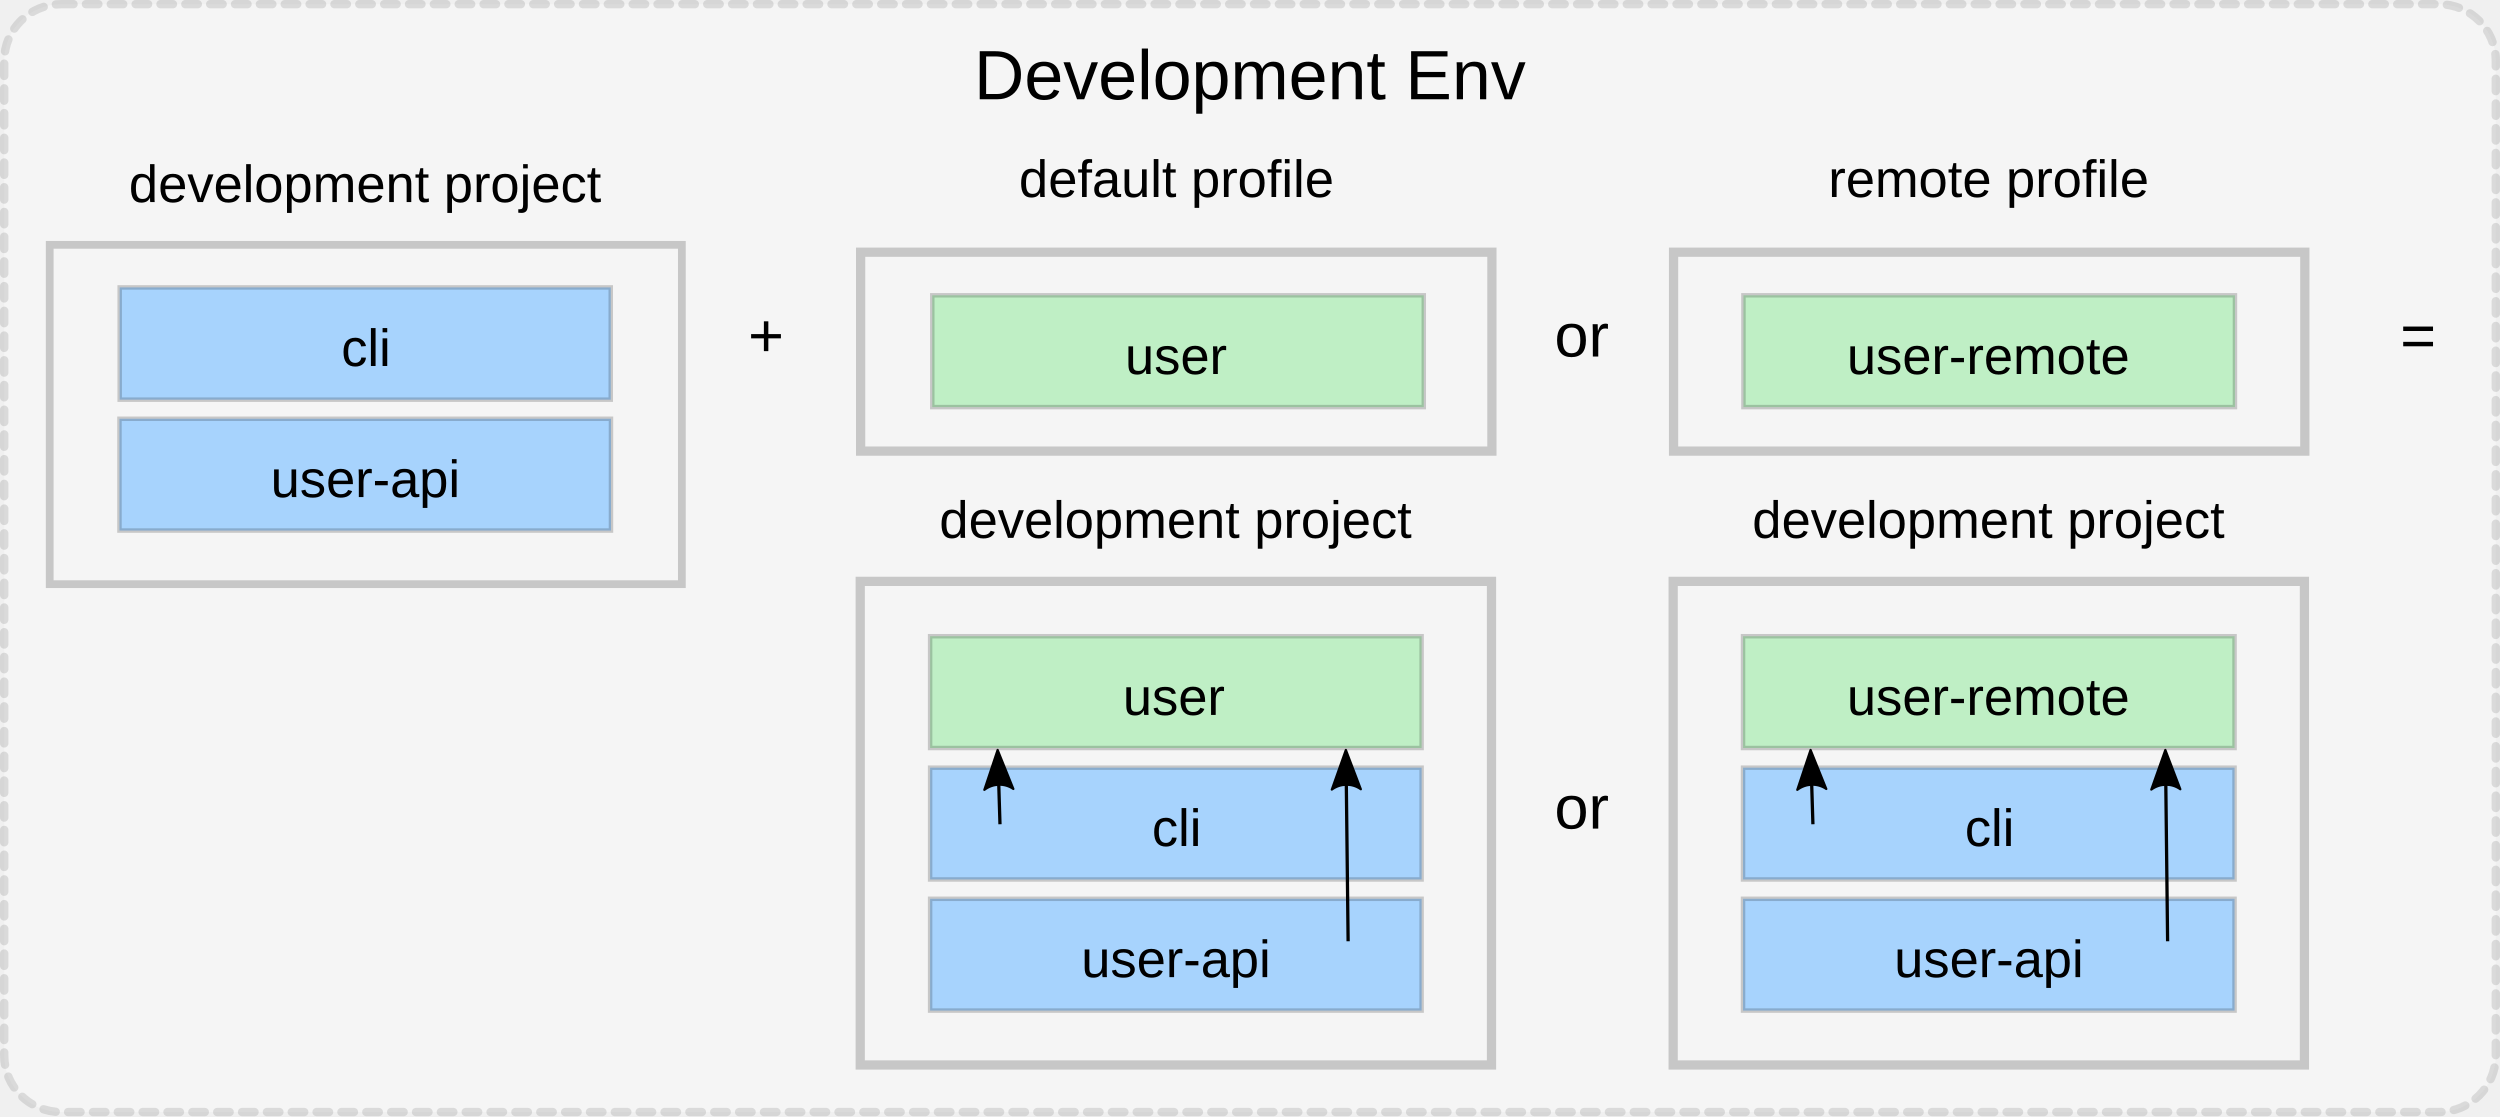
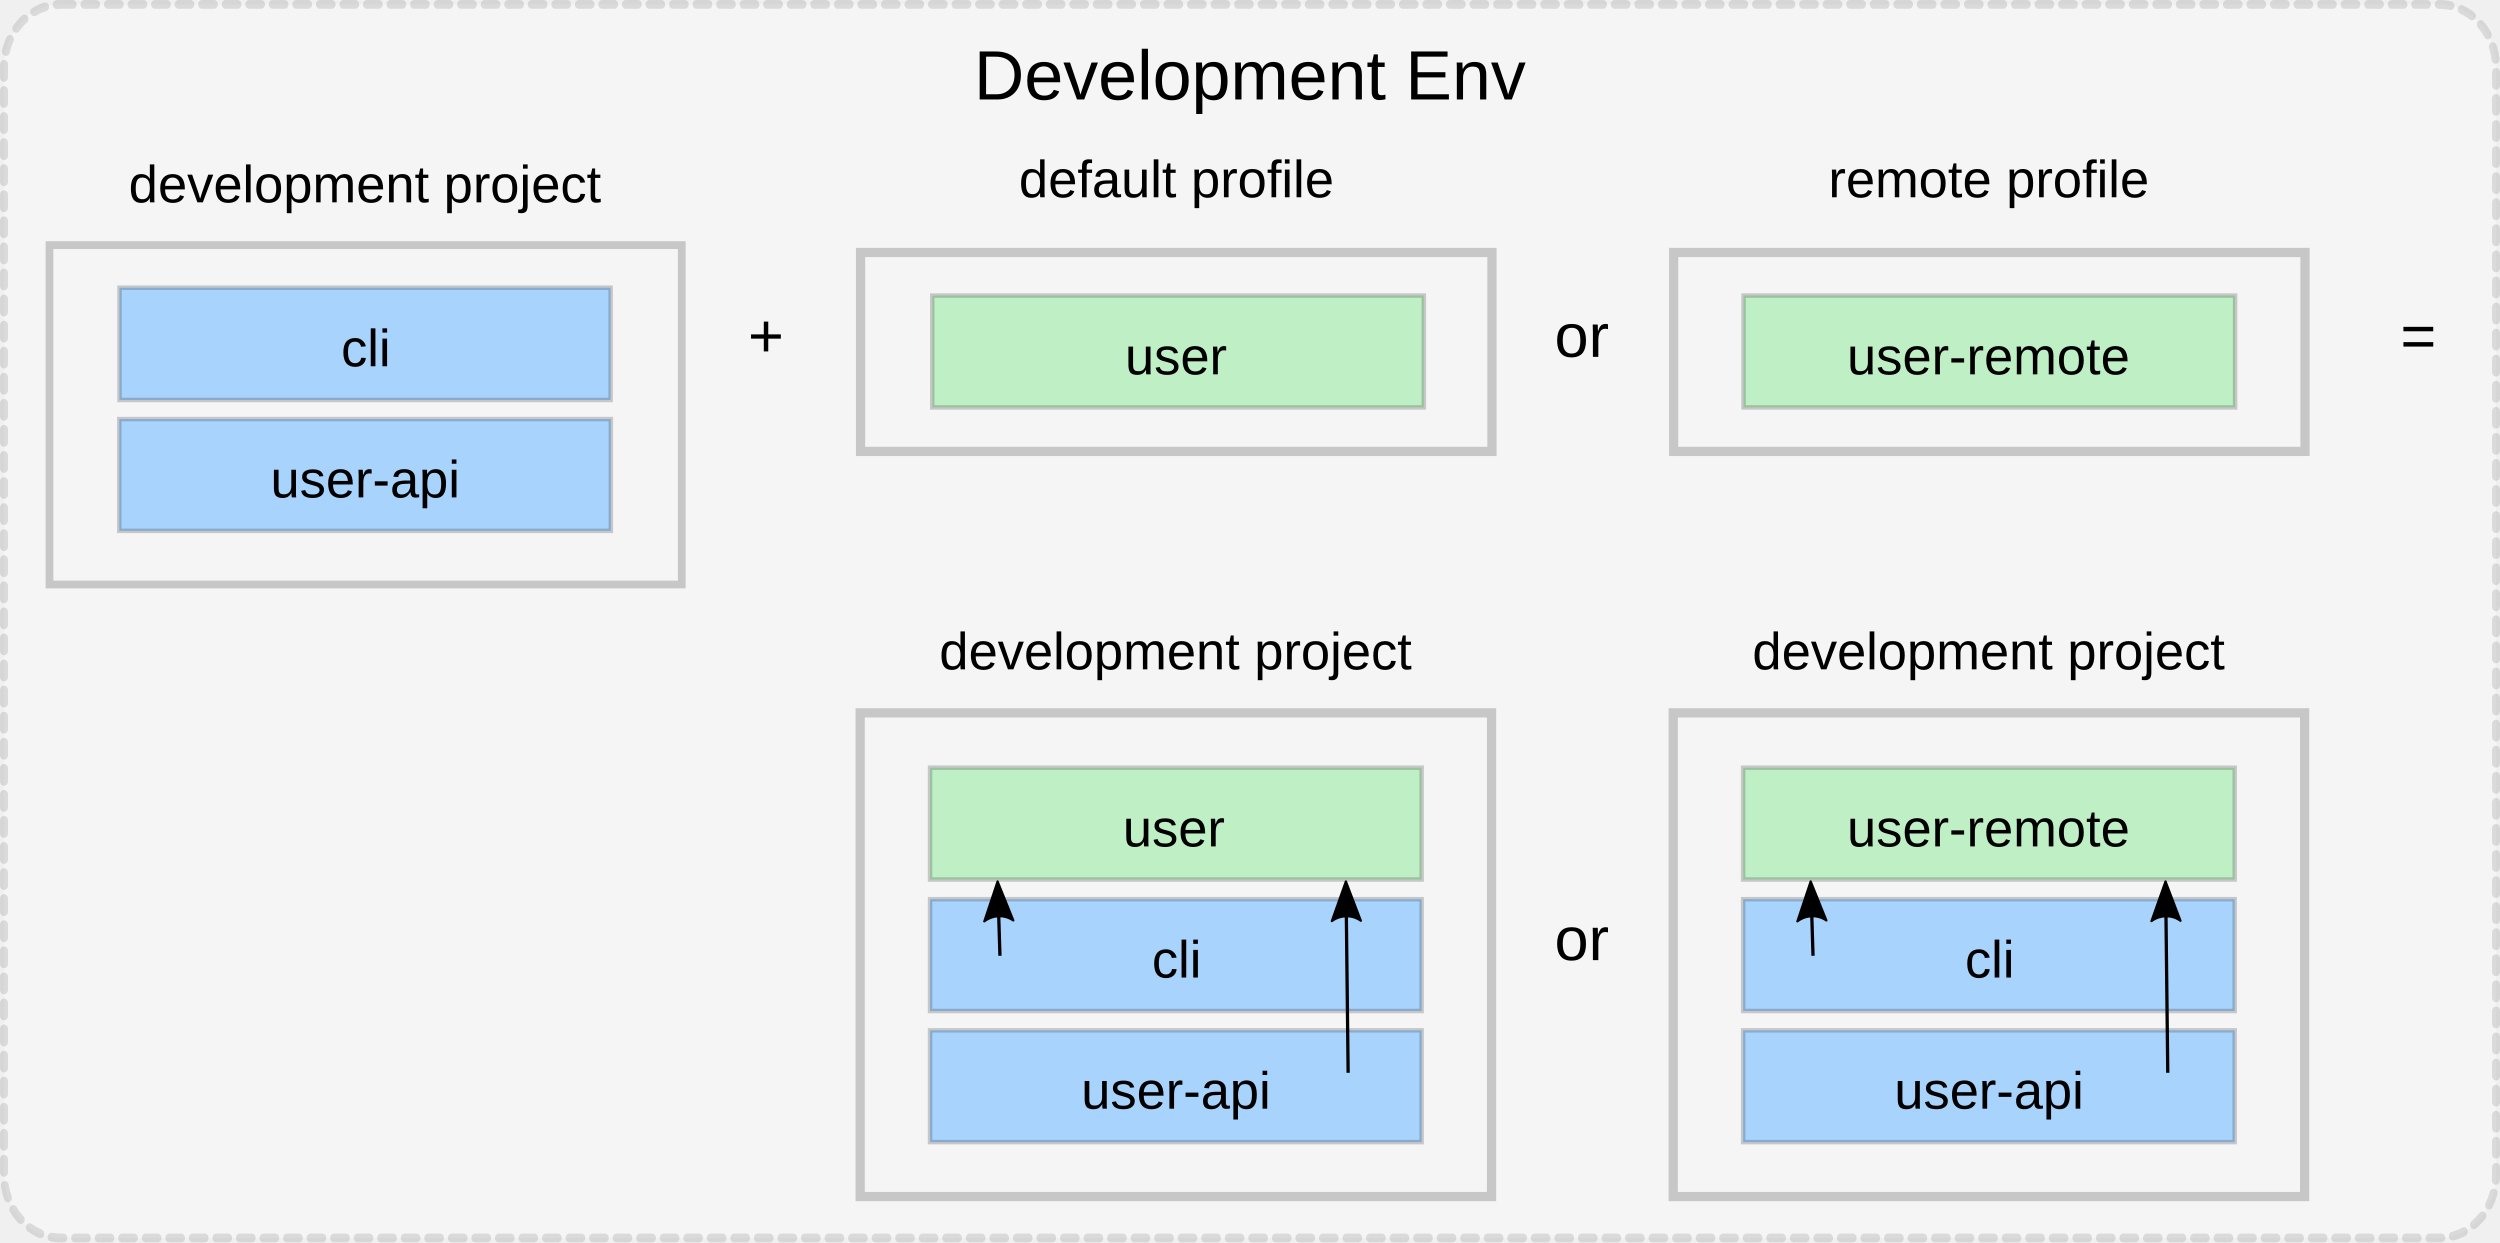
- <svg xmlns="http://www.w3.org/2000/svg" width="201.791mm" height="90.097mm" viewBox="0 0 201.791 90.097" version="1.1" id="svg1">
+ <svg xmlns="http://www.w3.org/2000/svg" width="201.755mm" height="100.264mm" viewBox="0 0 201.755 100.264" version="1.1" id="svg1">
  <defs id="defs1">
    <marker style="overflow:visible" id="marker4650" refX="0" refY="0" orient="auto">
      <path transform="matrix(-1.1,0,0,-1.1,-1.1,0)" d="M 8.719,4.034 -2.207,0.016 8.719,-4.002 c -1.745,2.372 -1.735,5.617 -6e-7,8.035 z" style="fill:#000000;fill-opacity:1;fill-rule:evenodd;stroke:#000000;stroke-width:0.625;stroke-linejoin:round;stroke-opacity:1" id="path4648" />
    </marker>
    <marker style="overflow:visible" id="marker5560" refX="0" refY="0" orient="auto">
      <path transform="matrix(-1.1,0,0,-1.1,-1.1,0)" d="M 8.719,4.034 -2.207,0.016 8.719,-4.002 c -1.745,2.372 -1.735,5.617 -6e-7,8.035 z" style="fill:#000000;fill-opacity:1;fill-rule:evenodd;stroke:#000000;stroke-width:0.625;stroke-linejoin:round;stroke-opacity:1" id="path5558" />
    </marker>
    <marker style="overflow:visible" id="marker5726" refX="0" refY="0" orient="auto">
      <path transform="matrix(-1.1,0,0,-1.1,-1.1,0)" d="M 8.719,4.034 -2.207,0.016 8.719,-4.002 c -1.745,2.372 -1.735,5.617 -6e-7,8.035 z" style="fill:#000000;fill-opacity:1;fill-rule:evenodd;stroke:#000000;stroke-width:0.625;stroke-linejoin:round;stroke-opacity:1" id="path5724" />
    </marker>
    <marker style="overflow:visible" id="marker5716" refX="0" refY="0" orient="auto">
      <path transform="matrix(-1.1,0,0,-1.1,-1.1,0)" d="M 8.719,4.034 -2.207,0.016 8.719,-4.002 c -1.745,2.372 -1.735,5.617 -6e-7,8.035 z" style="fill:#000000;fill-opacity:1;fill-rule:evenodd;stroke:#000000;stroke-width:0.625;stroke-linejoin:round;stroke-opacity:1" id="path5714" />
    </marker>
  </defs>
-   <g id="layer1" transform="translate(-0.5998301,-32.40407)">
-     <path id="rect4" style="opacity:0.58;fill:#ffffff;fill-opacity:0.58;stroke:#000000;stroke-width:0.677;stroke-linecap:round;stroke-linejoin:round;stroke-dasharray:1.003, 1.003;stroke-dashoffset:0;stroke-opacity:0.188" d="M 5.755,34.026 H 197.683 a 4.592,4.592 45 0 1 4.592,4.592 V 119.337 a 4.592,4.592 135 0 1 -4.592,4.592 H 5.755 A 4.592,4.592 45 0 1 1.163,119.337 V 38.618 a 4.592,4.592 135 0 1 4.592,-4.592 z" transform="matrix(1,0,0,0.9946662,-0.2237579,-1.10398)" />
+   <g id="layer1" transform="translate(-0.6175365,-32.38552)">
+     <path id="rect4" style="opacity:0.58;fill:#ffffff;fill-opacity:0.58;stroke:#000000;stroke-width:0.641;stroke-linecap:round;stroke-linejoin:round;stroke-dasharray:0.95, 0.95;stroke-dashoffset:0;stroke-opacity:0.188" d="M 5.755,34.026 H 197.683 a 4.592,4.592 45 0 1 4.592,4.592 V 119.337 a 4.592,4.592 135 0 1 -4.592,4.592 H 5.755 A 4.592,4.592 45 0 1 1.163,119.337 V 38.618 a 4.592,4.592 135 0 1 4.592,-4.592 z" transform="matrix(1,0,0,1.10734,-0.2237579,-4.937843)" />
    <rect style="fill:none;fill-opacity:1;stroke:#000000;stroke-width:0.625;stroke-miterlimit:4;stroke-dasharray:none;stroke-opacity:0.19" id="rect4094" width="51.025" height="27.39" x="4.612" y="52.166" />
    <rect style="fill:#a7d3fd;fill-opacity:1;stroke:#000000;stroke-width:0.363;stroke-opacity:0.19" id="rect4102" width="39.637" height="9.061" x="10.261" y="55.603" />
    <text xml:space="preserve" style="font-style:normal;font-variant:normal;font-weight:normal;font-stretch:normal;font-size:4.233px;line-height:1.25;font-family:Arial;-inkscape-font-specification:'Arial, Normal';font-variant-ligatures:normal;font-variant-caps:normal;font-variant-numeric:normal;font-variant-east-asian:normal;fill:#000000;fill-opacity:1;stroke:none;stroke-width:0.265" x="28.142" y="61.945" id="text4106">
      <tspan id="tspan4104" x="28.142" y="61.945" style="font-style:normal;font-variant:normal;font-weight:normal;font-stretch:normal;font-size:4.233px;font-family:Arial;-inkscape-font-specification:'Arial, Normal';font-variant-ligatures:normal;font-variant-caps:normal;font-variant-numeric:normal;font-variant-east-asian:normal;stroke-width:0.265">cli</tspan>
    </text>
    <text xml:space="preserve" style="font-style:normal;font-variant:normal;font-weight:normal;font-stretch:normal;font-size:4.233px;line-height:1.25;font-family:Arial;-inkscape-font-specification:'Arial, Normal';font-variant-ligatures:normal;font-variant-caps:normal;font-variant-numeric:normal;font-variant-east-asian:normal;fill:#000000;fill-opacity:1;stroke:none;stroke-width:0.265" x="11.006" y="48.716" id="text4110">
      <tspan id="tspan4108" x="11.006" y="48.716" style="font-style:normal;font-variant:normal;font-weight:normal;font-stretch:normal;font-size:4.233px;font-family:Arial;-inkscape-font-specification:'Arial, Normal';font-variant-ligatures:normal;font-variant-caps:normal;font-variant-numeric:normal;font-variant-east-asian:normal;stroke-width:0.265">development project</tspan>
    </text>
    <rect style="fill:none;fill-opacity:1;stroke:#000000;stroke-width:0.746;stroke-miterlimit:4;stroke-dasharray:none;stroke-opacity:0.19" id="rect4218" width="50.954" height="16.055" x="70.067" y="52.761" />
    <rect style="fill:#bfefc5;fill-opacity:1;stroke:#000000;stroke-width:0.362;stroke-opacity:0.19" id="rect4220" width="39.672" height="9.024" x="75.85" y="56.24" />
    <text xml:space="preserve" style="font-style:normal;font-variant:normal;font-weight:normal;font-stretch:normal;font-size:4.233px;line-height:1.25;font-family:Arial;-inkscape-font-specification:'Arial, Normal';font-variant-ligatures:normal;font-variant-caps:normal;font-variant-numeric:normal;font-variant-east-asian:normal;fill:#000000;fill-opacity:1;stroke:none;stroke-width:0.265" x="91.404" y="62.592" id="text4224">
      <tspan id="tspan4222" x="91.404" y="62.592" style="font-style:normal;font-variant:normal;font-weight:normal;font-stretch:normal;font-size:4.233px;font-family:Arial;-inkscape-font-specification:'Arial, Normal';font-variant-ligatures:normal;font-variant-caps:normal;font-variant-numeric:normal;font-variant-east-asian:normal;stroke-width:0.265">user</tspan>
    </text>
    <text xml:space="preserve" style="font-style:normal;font-variant:normal;font-weight:normal;font-stretch:normal;font-size:4.233px;line-height:1.25;font-family:Arial;-inkscape-font-specification:'Arial, Normal';font-variant-ligatures:normal;font-variant-caps:normal;font-variant-numeric:normal;font-variant-east-asian:normal;fill:#000000;fill-opacity:1;stroke:none;stroke-width:0.265" x="82.851" y="48.304" id="text4234">
      <tspan id="tspan4232" x="82.851" y="48.304" style="font-style:normal;font-variant:normal;font-weight:normal;font-stretch:normal;font-size:4.233px;font-family:Arial;-inkscape-font-specification:'Arial, Normal';font-variant-ligatures:normal;font-variant-caps:normal;font-variant-numeric:normal;font-variant-east-asian:normal;stroke-width:0.265">default profile</tspan>
    </text>
    <rect style="fill:none;fill-opacity:1;stroke:#000000;stroke-width:0.746;stroke-miterlimit:4;stroke-dasharray:none;stroke-opacity:0.19" id="rect4344" width="50.954" height="16.055" x="135.684" y="52.761" />
    <rect style="fill:#bfefc5;fill-opacity:1;stroke:#000000;stroke-width:0.362;stroke-opacity:0.19" id="rect4346" width="39.672" height="9.024" x="141.325" y="56.24" />
    <text xml:space="preserve" style="font-style:normal;font-variant:normal;font-weight:normal;font-stretch:normal;font-size:4.233px;line-height:1.25;font-family:Arial;-inkscape-font-specification:'Arial, Normal';font-variant-ligatures:normal;font-variant-caps:normal;font-variant-numeric:normal;font-variant-east-asian:normal;fill:#000000;fill-opacity:1;stroke:none;stroke-width:0.265" x="149.671" y="62.592" id="text4350">
      <tspan id="tspan4348" x="149.671" y="62.592" style="font-style:normal;font-variant:normal;font-weight:normal;font-stretch:normal;font-size:4.233px;font-family:Arial;-inkscape-font-specification:'Arial, Normal';font-variant-ligatures:normal;font-variant-caps:normal;font-variant-numeric:normal;font-variant-east-asian:normal;stroke-width:0.265">user-remote</tspan>
    </text>
    <text xml:space="preserve" style="font-style:normal;font-variant:normal;font-weight:normal;font-stretch:normal;font-size:4.233px;line-height:1.25;font-family:Arial;-inkscape-font-specification:'Arial, Normal';font-variant-ligatures:normal;font-variant-caps:normal;font-variant-numeric:normal;font-variant-east-asian:normal;fill:#000000;fill-opacity:1;stroke:none;stroke-width:0.265" x="148.17" y="48.304" id="text4354">
      <tspan id="tspan4352" x="148.17" y="48.304" style="font-style:normal;font-variant:normal;font-weight:normal;font-stretch:normal;font-size:4.233px;font-family:Arial;-inkscape-font-specification:'Arial, Normal';font-variant-ligatures:normal;font-variant-caps:normal;font-variant-numeric:normal;font-variant-east-asian:normal;stroke-width:0.265">remote profile</tspan>
    </text>
    <text xml:space="preserve" style="font-style:normal;font-variant:normal;font-weight:normal;font-stretch:normal;font-size:5.644px;line-height:1.25;font-family:Arial;-inkscape-font-specification:'Arial, Normal';font-variant-ligatures:normal;font-variant-caps:normal;font-variant-numeric:normal;font-variant-east-asian:normal;fill:#000000;fill-opacity:1;stroke:none;stroke-width:0.265" x="79.21" y="40.416" id="text4560">
      <tspan id="tspan4558" x="79.21" y="40.416" style="font-style:normal;font-variant:normal;font-weight:normal;font-stretch:normal;font-size:5.644px;font-family:Arial;-inkscape-font-specification:'Arial, Normal';font-variant-ligatures:normal;font-variant-caps:normal;font-variant-numeric:normal;font-variant-east-asian:normal;stroke-width:0.265">Development Env</tspan>
    </text>
    <text xml:space="preserve" style="font-style:normal;font-variant:normal;font-weight:normal;font-stretch:normal;font-size:4.939px;line-height:1.25;font-family:Arial;-inkscape-font-specification:'Arial, Normal';font-variant-ligatures:normal;font-variant-caps:normal;font-variant-numeric:normal;font-variant-east-asian:normal;fill:#000000;fill-opacity:1;stroke:none;stroke-width:0.265" x="60.991" y="61.184" id="text4616">
      <tspan id="tspan4614" x="60.991" y="61.184" style="font-style:normal;font-variant:normal;font-weight:normal;font-stretch:normal;font-size:4.939px;font-family:Arial;-inkscape-font-specification:'Arial, Normal';font-variant-ligatures:normal;font-variant-caps:normal;font-variant-numeric:normal;font-variant-east-asian:normal;stroke-width:0.265">+</tspan>
    </text>
    <text xml:space="preserve" style="font-style:normal;font-variant:normal;font-weight:normal;font-stretch:normal;font-size:4.939px;line-height:1.25;font-family:Arial;-inkscape-font-specification:'Arial, Normal';font-variant-ligatures:normal;font-variant-caps:normal;font-variant-numeric:normal;font-variant-east-asian:normal;fill:#000000;fill-opacity:1;stroke:none;stroke-width:0.265" x="194.342" y="61.184" id="text4620">
      <tspan id="tspan4618" x="194.342" y="61.184" style="font-style:normal;font-variant:normal;font-weight:normal;font-stretch:normal;font-size:4.939px;font-family:Arial;-inkscape-font-specification:'Arial, Normal';font-variant-ligatures:normal;font-variant-caps:normal;font-variant-numeric:normal;font-variant-east-asian:normal;stroke-width:0.265">=</tspan>
    </text>
-     <rect style="fill:#a7d3fd;fill-opacity:1;stroke:#000000;stroke-width:0.362;stroke-opacity:0.19" id="rect4636" width="39.672" height="9.024" x="75.675" y="94.368" />
-     <text xml:space="preserve" style="font-style:normal;font-variant:normal;font-weight:normal;font-stretch:normal;font-size:4.233px;line-height:1.25;font-family:Arial;-inkscape-font-specification:'Arial, Normal';font-variant-ligatures:normal;font-variant-caps:normal;font-variant-numeric:normal;font-variant-east-asian:normal;fill:#000000;fill-opacity:1;stroke:none;stroke-width:0.265" x="93.573" y="100.691" id="text4640">
-       <tspan id="tspan4638" x="93.573" y="100.691" style="font-style:normal;font-variant:normal;font-weight:normal;font-stretch:normal;font-size:4.233px;font-family:Arial;-inkscape-font-specification:'Arial, Normal';font-variant-ligatures:normal;font-variant-caps:normal;font-variant-numeric:normal;font-variant-east-asian:normal;stroke-width:0.265">cli</tspan>
-     </text>
-     <text xml:space="preserve" style="font-style:normal;font-variant:normal;font-weight:normal;font-stretch:normal;font-size:4.233px;line-height:1.25;font-family:Arial;-inkscape-font-specification:'Arial, Normal';font-variant-ligatures:normal;font-variant-caps:normal;font-variant-numeric:normal;font-variant-east-asian:normal;fill:#000000;fill-opacity:1;stroke:none;stroke-width:0.265" x="76.425" y="75.821" id="text4644">
-       <tspan id="tspan4642" x="76.425" y="75.821" style="font-style:normal;font-variant:normal;font-weight:normal;font-stretch:normal;font-size:4.233px;font-family:Arial;-inkscape-font-specification:'Arial, Normal';font-variant-ligatures:normal;font-variant-caps:normal;font-variant-numeric:normal;font-variant-east-asian:normal;stroke-width:0.265">development project</tspan>
-     </text>
-     <path style="fill:none;stroke:#000000;stroke-width:0.265;stroke-linecap:butt;stroke-linejoin:miter;stroke-miterlimit:4;stroke-dasharray:none;stroke-opacity:1;marker-end:url(#marker4650)" d="M 81.315,98.935 81.141,93.289" id="path4646" />
-     <rect style="fill:#bfefc5;fill-opacity:1;stroke:#000000;stroke-width:0.362;stroke-opacity:0.19" id="rect4748" width="39.672" height="9.024" x="75.675" y="83.757" />
-     <text xml:space="preserve" style="font-style:normal;font-variant:normal;font-weight:normal;font-stretch:normal;font-size:4.233px;line-height:1.25;font-family:Arial;-inkscape-font-specification:'Arial, Normal';font-variant-ligatures:normal;font-variant-caps:normal;font-variant-numeric:normal;font-variant-east-asian:normal;fill:#000000;fill-opacity:1;stroke:none;stroke-width:0.265" x="91.229" y="90.108" id="text4752">
-       <tspan id="tspan4750" x="91.229" y="90.108" style="font-style:normal;font-variant:normal;font-weight:normal;font-stretch:normal;font-size:4.233px;font-family:Arial;-inkscape-font-specification:'Arial, Normal';font-variant-ligatures:normal;font-variant-caps:normal;font-variant-numeric:normal;font-variant-east-asian:normal;stroke-width:0.265">user</tspan>
-     </text>
-     <text xml:space="preserve" style="font-style:normal;font-variant:normal;font-weight:normal;font-stretch:normal;font-size:4.939px;line-height:1.25;font-family:Arial;-inkscape-font-specification:'Arial, Normal';font-variant-ligatures:normal;font-variant-caps:normal;font-variant-numeric:normal;font-variant-east-asian:normal;fill:#000000;fill-opacity:1;stroke:none;stroke-width:0.265" x="126.079" y="99.284" id="text4756">
-       <tspan id="tspan4754" x="126.079" y="99.284" style="font-style:normal;font-variant:normal;font-weight:normal;font-stretch:normal;font-size:4.939px;font-family:Arial;-inkscape-font-specification:'Arial, Normal';font-variant-ligatures:normal;font-variant-caps:normal;font-variant-numeric:normal;font-variant-east-asian:normal;stroke-width:0.265">or</tspan>
-     </text>
    <text xml:space="preserve" style="font-style:normal;font-variant:normal;font-weight:normal;font-stretch:normal;font-size:4.939px;line-height:1.25;font-family:Arial;-inkscape-font-specification:'Arial, Normal';font-variant-ligatures:normal;font-variant-caps:normal;font-variant-numeric:normal;font-variant-east-asian:normal;fill:#000000;fill-opacity:1;stroke:none;stroke-width:0.265" x="126.079" y="61.184" id="text5448">
      <tspan id="tspan5446" x="126.079" y="61.184" style="font-style:normal;font-variant:normal;font-weight:normal;font-stretch:normal;font-size:4.939px;font-family:Arial;-inkscape-font-specification:'Arial, Normal';font-variant-ligatures:normal;font-variant-caps:normal;font-variant-numeric:normal;font-variant-east-asian:normal;stroke-width:0.265">or</tspan>
    </text>
    <rect style="fill:#a7d3fd;fill-opacity:1;stroke:#000000;stroke-width:0.362;stroke-opacity:0.19" id="rect5524" width="39.672" height="9.024" x="10.243" y="66.205" />
    <text xml:space="preserve" style="font-style:normal;font-variant:normal;font-weight:normal;font-stretch:normal;font-size:4.233px;line-height:1.25;font-family:Arial;-inkscape-font-specification:'Arial, Normal';font-variant-ligatures:normal;font-variant-caps:normal;font-variant-numeric:normal;font-variant-east-asian:normal;fill:#000000;fill-opacity:1;stroke:none;stroke-width:0.265" x="22.441" y="72.529" id="text5528">
      <tspan id="tspan5526" x="22.441" y="72.529" style="font-style:normal;font-variant:normal;font-weight:normal;font-stretch:normal;font-size:4.233px;font-family:Arial;-inkscape-font-specification:'Arial, Normal';font-variant-ligatures:normal;font-variant-caps:normal;font-variant-numeric:normal;font-variant-east-asian:normal;stroke-width:0.265">user-api</tspan>
    </text>
-     <rect style="fill:none;fill-opacity:1;stroke:#000000;stroke-width:0.746;stroke-miterlimit:4;stroke-dasharray:none;stroke-opacity:0.19" id="rect5530" width="50.954" height="39.034" x="70.034" y="79.331" />
-     <rect style="fill:#a7d3fd;fill-opacity:1;stroke:#000000;stroke-width:0.362;stroke-opacity:0.19" id="rect5532" width="39.672" height="9.024" x="75.675" y="104.951" />
-     <text xml:space="preserve" style="font-style:normal;font-variant:normal;font-weight:normal;font-stretch:normal;font-size:4.233px;line-height:1.25;font-family:Arial;-inkscape-font-specification:'Arial, Normal';font-variant-ligatures:normal;font-variant-caps:normal;font-variant-numeric:normal;font-variant-east-asian:normal;fill:#000000;fill-opacity:1;stroke:none;stroke-width:0.265" x="87.872" y="111.275" id="text5536">
-       <tspan id="tspan5534" x="87.872" y="111.275" style="font-style:normal;font-variant:normal;font-weight:normal;font-stretch:normal;font-size:4.233px;font-family:Arial;-inkscape-font-specification:'Arial, Normal';font-variant-ligatures:normal;font-variant-caps:normal;font-variant-numeric:normal;font-variant-east-asian:normal;stroke-width:0.265">user-api</tspan>
-     </text>
-     <path style="fill:none;stroke:#000000;stroke-width:0.265;stroke-linecap:butt;stroke-linejoin:miter;stroke-miterlimit:4;stroke-dasharray:none;stroke-opacity:1;marker-end:url(#marker5560)" d="M 109.415,108.38 109.242,93.289" id="path5556" />
-     <rect style="fill:#a7d3fd;fill-opacity:1;stroke:#000000;stroke-width:0.362;stroke-opacity:0.19" id="rect5686" width="39.672" height="9.024" x="141.292" y="94.368" />
-     <text xml:space="preserve" style="font-style:normal;font-variant:normal;font-weight:normal;font-stretch:normal;font-size:4.233px;line-height:1.25;font-family:Arial;-inkscape-font-specification:'Arial, Normal';font-variant-ligatures:normal;font-variant-caps:normal;font-variant-numeric:normal;font-variant-east-asian:normal;fill:#000000;fill-opacity:1;stroke:none;stroke-width:0.265" x="159.19" y="100.691" id="text5690">
-       <tspan id="tspan5688" x="159.19" y="100.691" style="font-style:normal;font-variant:normal;font-weight:normal;font-stretch:normal;font-size:4.233px;font-family:Arial;-inkscape-font-specification:'Arial, Normal';font-variant-ligatures:normal;font-variant-caps:normal;font-variant-numeric:normal;font-variant-east-asian:normal;stroke-width:0.265">cli</tspan>
-     </text>
-     <text xml:space="preserve" style="font-style:normal;font-variant:normal;font-weight:normal;font-stretch:normal;font-size:4.233px;line-height:1.25;font-family:Arial;-inkscape-font-specification:'Arial, Normal';font-variant-ligatures:normal;font-variant-caps:normal;font-variant-numeric:normal;font-variant-east-asian:normal;fill:#000000;fill-opacity:1;stroke:none;stroke-width:0.265" x="142.042" y="75.821" id="text5694">
-       <tspan id="tspan5692" x="142.042" y="75.821" style="font-style:normal;font-variant:normal;font-weight:normal;font-stretch:normal;font-size:4.233px;font-family:Arial;-inkscape-font-specification:'Arial, Normal';font-variant-ligatures:normal;font-variant-caps:normal;font-variant-numeric:normal;font-variant-east-asian:normal;stroke-width:0.265">development project</tspan>
-     </text>
-     <path style="fill:none;stroke:#000000;stroke-width:0.265;stroke-linecap:butt;stroke-linejoin:miter;stroke-miterlimit:4;stroke-dasharray:none;stroke-opacity:1;marker-end:url(#marker5726)" d="M 146.932,98.935 146.758,93.289" id="path5696" />
-     <rect style="fill:#bfefc5;fill-opacity:1;stroke:#000000;stroke-width:0.362;stroke-opacity:0.19" id="rect5698" width="39.672" height="9.024" x="141.292" y="83.757" />
-     <text xml:space="preserve" style="font-style:normal;font-variant:normal;font-weight:normal;font-stretch:normal;font-size:4.233px;line-height:1.25;font-family:Arial;-inkscape-font-specification:'Arial, Normal';font-variant-ligatures:normal;font-variant-caps:normal;font-variant-numeric:normal;font-variant-east-asian:normal;fill:#000000;fill-opacity:1;stroke:none;stroke-width:0.265" x="149.671" y="90.108" id="text5702">
-       <tspan id="tspan5700" x="149.671" y="90.108" style="font-style:normal;font-variant:normal;font-weight:normal;font-stretch:normal;font-size:4.233px;font-family:Arial;-inkscape-font-specification:'Arial, Normal';font-variant-ligatures:normal;font-variant-caps:normal;font-variant-numeric:normal;font-variant-east-asian:normal;stroke-width:0.265">user-remote</tspan>
-     </text>
-     <rect style="fill:none;fill-opacity:1;stroke:#000000;stroke-width:0.746;stroke-miterlimit:4;stroke-dasharray:none;stroke-opacity:0.19" id="rect5704" width="50.954" height="39.034" x="135.651" y="79.331" />
-     <rect style="fill:#a7d3fd;fill-opacity:1;stroke:#000000;stroke-width:0.362;stroke-opacity:0.19" id="rect5706" width="39.672" height="9.024" x="141.292" y="104.951" />
-     <text xml:space="preserve" style="font-style:normal;font-variant:normal;font-weight:normal;font-stretch:normal;font-size:4.233px;line-height:1.25;font-family:Arial;-inkscape-font-specification:'Arial, Normal';font-variant-ligatures:normal;font-variant-caps:normal;font-variant-numeric:normal;font-variant-east-asian:normal;fill:#000000;fill-opacity:1;stroke:none;stroke-width:0.265" x="153.489" y="111.275" id="text5710">
-       <tspan id="tspan5708" x="153.489" y="111.275" style="font-style:normal;font-variant:normal;font-weight:normal;font-stretch:normal;font-size:4.233px;font-family:Arial;-inkscape-font-specification:'Arial, Normal';font-variant-ligatures:normal;font-variant-caps:normal;font-variant-numeric:normal;font-variant-east-asian:normal;stroke-width:0.265">user-api</tspan>
-     </text>
-     <path style="fill:none;stroke:#000000;stroke-width:0.265;stroke-linecap:butt;stroke-linejoin:miter;stroke-miterlimit:4;stroke-dasharray:none;stroke-opacity:1;marker-end:url(#marker5716)" d="M 175.561,108.38 175.388,93.289" id="path5712" />
+     <g id="g2" transform="translate(0,10.58333)">
+       <rect style="fill:#a7d3fd;fill-opacity:1;stroke:#000000;stroke-width:0.362;stroke-opacity:0.19" id="rect4636" width="39.672" height="9.024" x="75.675" y="94.368" />
+       <text xml:space="preserve" style="font-style:normal;font-variant:normal;font-weight:normal;font-stretch:normal;font-size:4.233px;line-height:1.25;font-family:Arial;-inkscape-font-specification:'Arial, Normal';font-variant-ligatures:normal;font-variant-caps:normal;font-variant-numeric:normal;font-variant-east-asian:normal;fill:#000000;fill-opacity:1;stroke:none;stroke-width:0.265" x="93.573" y="100.691" id="text4640">
+         <tspan id="tspan4638" x="93.573" y="100.691" style="font-style:normal;font-variant:normal;font-weight:normal;font-stretch:normal;font-size:4.233px;font-family:Arial;-inkscape-font-specification:'Arial, Normal';font-variant-ligatures:normal;font-variant-caps:normal;font-variant-numeric:normal;font-variant-east-asian:normal;stroke-width:0.265">cli</tspan>
+       </text>
+       <path style="fill:none;stroke:#000000;stroke-width:0.265;stroke-linecap:butt;stroke-linejoin:miter;stroke-miterlimit:4;stroke-dasharray:none;stroke-opacity:1;marker-end:url(#marker4650)" d="M 81.315,98.935 81.141,93.289" id="path4646" />
+       <rect style="fill:#bfefc5;fill-opacity:1;stroke:#000000;stroke-width:0.362;stroke-opacity:0.19" id="rect4748" width="39.672" height="9.024" x="75.675" y="83.757" />
+       <text xml:space="preserve" style="font-style:normal;font-variant:normal;font-weight:normal;font-stretch:normal;font-size:4.233px;line-height:1.25;font-family:Arial;-inkscape-font-specification:'Arial, Normal';font-variant-ligatures:normal;font-variant-caps:normal;font-variant-numeric:normal;font-variant-east-asian:normal;fill:#000000;fill-opacity:1;stroke:none;stroke-width:0.265" x="91.229" y="90.108" id="text4752">
+         <tspan id="tspan4750" x="91.229" y="90.108" style="font-style:normal;font-variant:normal;font-weight:normal;font-stretch:normal;font-size:4.233px;font-family:Arial;-inkscape-font-specification:'Arial, Normal';font-variant-ligatures:normal;font-variant-caps:normal;font-variant-numeric:normal;font-variant-east-asian:normal;stroke-width:0.265">user</tspan>
+       </text>
+       <rect style="fill:#a7d3fd;fill-opacity:1;stroke:#000000;stroke-width:0.362;stroke-opacity:0.19" id="rect5532" width="39.672" height="9.024" x="75.675" y="104.951" />
+       <text xml:space="preserve" style="font-style:normal;font-variant:normal;font-weight:normal;font-stretch:normal;font-size:4.233px;line-height:1.25;font-family:Arial;-inkscape-font-specification:'Arial, Normal';font-variant-ligatures:normal;font-variant-caps:normal;font-variant-numeric:normal;font-variant-east-asian:normal;fill:#000000;fill-opacity:1;stroke:none;stroke-width:0.265" x="87.872" y="111.275" id="text5536">
+         <tspan id="tspan5534" x="87.872" y="111.275" style="font-style:normal;font-variant:normal;font-weight:normal;font-stretch:normal;font-size:4.233px;font-family:Arial;-inkscape-font-specification:'Arial, Normal';font-variant-ligatures:normal;font-variant-caps:normal;font-variant-numeric:normal;font-variant-east-asian:normal;stroke-width:0.265">user-api</tspan>
+       </text>
+       <path style="fill:none;stroke:#000000;stroke-width:0.265;stroke-linecap:butt;stroke-linejoin:miter;stroke-miterlimit:4;stroke-dasharray:none;stroke-opacity:1;marker-end:url(#marker5560)" d="M 109.415,108.38 109.242,93.289" id="path5556" />
+       <rect style="fill:#a7d3fd;fill-opacity:1;stroke:#000000;stroke-width:0.362;stroke-opacity:0.19" id="rect5686" width="39.672" height="9.024" x="141.292" y="94.368" />
+       <text xml:space="preserve" style="font-style:normal;font-variant:normal;font-weight:normal;font-stretch:normal;font-size:4.233px;line-height:1.25;font-family:Arial;-inkscape-font-specification:'Arial, Normal';font-variant-ligatures:normal;font-variant-caps:normal;font-variant-numeric:normal;font-variant-east-asian:normal;fill:#000000;fill-opacity:1;stroke:none;stroke-width:0.265" x="159.19" y="100.691" id="text5690">
+         <tspan id="tspan5688" x="159.19" y="100.691" style="font-style:normal;font-variant:normal;font-weight:normal;font-stretch:normal;font-size:4.233px;font-family:Arial;-inkscape-font-specification:'Arial, Normal';font-variant-ligatures:normal;font-variant-caps:normal;font-variant-numeric:normal;font-variant-east-asian:normal;stroke-width:0.265">cli</tspan>
+       </text>
+       <path style="fill:none;stroke:#000000;stroke-width:0.265;stroke-linecap:butt;stroke-linejoin:miter;stroke-miterlimit:4;stroke-dasharray:none;stroke-opacity:1;marker-end:url(#marker5726)" d="M 146.932,98.935 146.758,93.289" id="path5696" />
+       <rect style="fill:#bfefc5;fill-opacity:1;stroke:#000000;stroke-width:0.362;stroke-opacity:0.19" id="rect5698" width="39.672" height="9.024" x="141.292" y="83.757" />
+       <text xml:space="preserve" style="font-style:normal;font-variant:normal;font-weight:normal;font-stretch:normal;font-size:4.233px;line-height:1.25;font-family:Arial;-inkscape-font-specification:'Arial, Normal';font-variant-ligatures:normal;font-variant-caps:normal;font-variant-numeric:normal;font-variant-east-asian:normal;fill:#000000;fill-opacity:1;stroke:none;stroke-width:0.265" x="149.671" y="90.108" id="text5702">
+         <tspan id="tspan5700" x="149.671" y="90.108" style="font-style:normal;font-variant:normal;font-weight:normal;font-stretch:normal;font-size:4.233px;font-family:Arial;-inkscape-font-specification:'Arial, Normal';font-variant-ligatures:normal;font-variant-caps:normal;font-variant-numeric:normal;font-variant-east-asian:normal;stroke-width:0.265">user-remote</tspan>
+       </text>
+       <g id="g1">
+         <text xml:space="preserve" style="font-style:normal;font-variant:normal;font-weight:normal;font-stretch:normal;font-size:4.233px;line-height:1.25;font-family:Arial;-inkscape-font-specification:'Arial, Normal';font-variant-ligatures:normal;font-variant-caps:normal;font-variant-numeric:normal;font-variant-east-asian:normal;fill:#000000;fill-opacity:1;stroke:none;stroke-width:0.265" x="76.425" y="75.821" id="text4644">
+           <tspan id="tspan4642" x="76.425" y="75.821" style="font-style:normal;font-variant:normal;font-weight:normal;font-stretch:normal;font-size:4.233px;font-family:Arial;-inkscape-font-specification:'Arial, Normal';font-variant-ligatures:normal;font-variant-caps:normal;font-variant-numeric:normal;font-variant-east-asian:normal;stroke-width:0.265">development project</tspan>
+         </text>
+         <text xml:space="preserve" style="font-style:normal;font-variant:normal;font-weight:normal;font-stretch:normal;font-size:4.939px;line-height:1.25;font-family:Arial;-inkscape-font-specification:'Arial, Normal';font-variant-ligatures:normal;font-variant-caps:normal;font-variant-numeric:normal;font-variant-east-asian:normal;fill:#000000;fill-opacity:1;stroke:none;stroke-width:0.265" x="126.079" y="99.284" id="text4756">
+           <tspan id="tspan4754" x="126.079" y="99.284" style="font-style:normal;font-variant:normal;font-weight:normal;font-stretch:normal;font-size:4.939px;font-family:Arial;-inkscape-font-specification:'Arial, Normal';font-variant-ligatures:normal;font-variant-caps:normal;font-variant-numeric:normal;font-variant-east-asian:normal;stroke-width:0.265">or</tspan>
+         </text>
+         <rect style="fill:none;fill-opacity:1;stroke:#000000;stroke-width:0.746;stroke-miterlimit:4;stroke-dasharray:none;stroke-opacity:0.19" id="rect5530" width="50.954" height="39.034" x="70.034" y="79.331" />
+         <text xml:space="preserve" style="font-style:normal;font-variant:normal;font-weight:normal;font-stretch:normal;font-size:4.233px;line-height:1.25;font-family:Arial;-inkscape-font-specification:'Arial, Normal';font-variant-ligatures:normal;font-variant-caps:normal;font-variant-numeric:normal;font-variant-east-asian:normal;fill:#000000;fill-opacity:1;stroke:none;stroke-width:0.265" x="142.042" y="75.821" id="text5694">
+           <tspan id="tspan5692" x="142.042" y="75.821" style="font-style:normal;font-variant:normal;font-weight:normal;font-stretch:normal;font-size:4.233px;font-family:Arial;-inkscape-font-specification:'Arial, Normal';font-variant-ligatures:normal;font-variant-caps:normal;font-variant-numeric:normal;font-variant-east-asian:normal;stroke-width:0.265">development project</tspan>
+         </text>
+         <rect style="fill:none;fill-opacity:1;stroke:#000000;stroke-width:0.746;stroke-miterlimit:4;stroke-dasharray:none;stroke-opacity:0.19" id="rect5704" width="50.954" height="39.034" x="135.651" y="79.331" />
+       </g>
+       <rect style="fill:#a7d3fd;fill-opacity:1;stroke:#000000;stroke-width:0.362;stroke-opacity:0.19" id="rect5706" width="39.672" height="9.024" x="141.292" y="104.951" />
+       <text xml:space="preserve" style="font-style:normal;font-variant:normal;font-weight:normal;font-stretch:normal;font-size:4.233px;line-height:1.25;font-family:Arial;-inkscape-font-specification:'Arial, Normal';font-variant-ligatures:normal;font-variant-caps:normal;font-variant-numeric:normal;font-variant-east-asian:normal;fill:#000000;fill-opacity:1;stroke:none;stroke-width:0.265" x="153.489" y="111.275" id="text5710">
+         <tspan id="tspan5708" x="153.489" y="111.275" style="font-style:normal;font-variant:normal;font-weight:normal;font-stretch:normal;font-size:4.233px;font-family:Arial;-inkscape-font-specification:'Arial, Normal';font-variant-ligatures:normal;font-variant-caps:normal;font-variant-numeric:normal;font-variant-east-asian:normal;stroke-width:0.265">user-api</tspan>
+       </text>
+       <path style="fill:none;stroke:#000000;stroke-width:0.265;stroke-linecap:butt;stroke-linejoin:miter;stroke-miterlimit:4;stroke-dasharray:none;stroke-opacity:1;marker-end:url(#marker5716)" d="M 175.561,108.38 175.388,93.289" id="path5712" />
+     </g>
  </g>
</svg>
